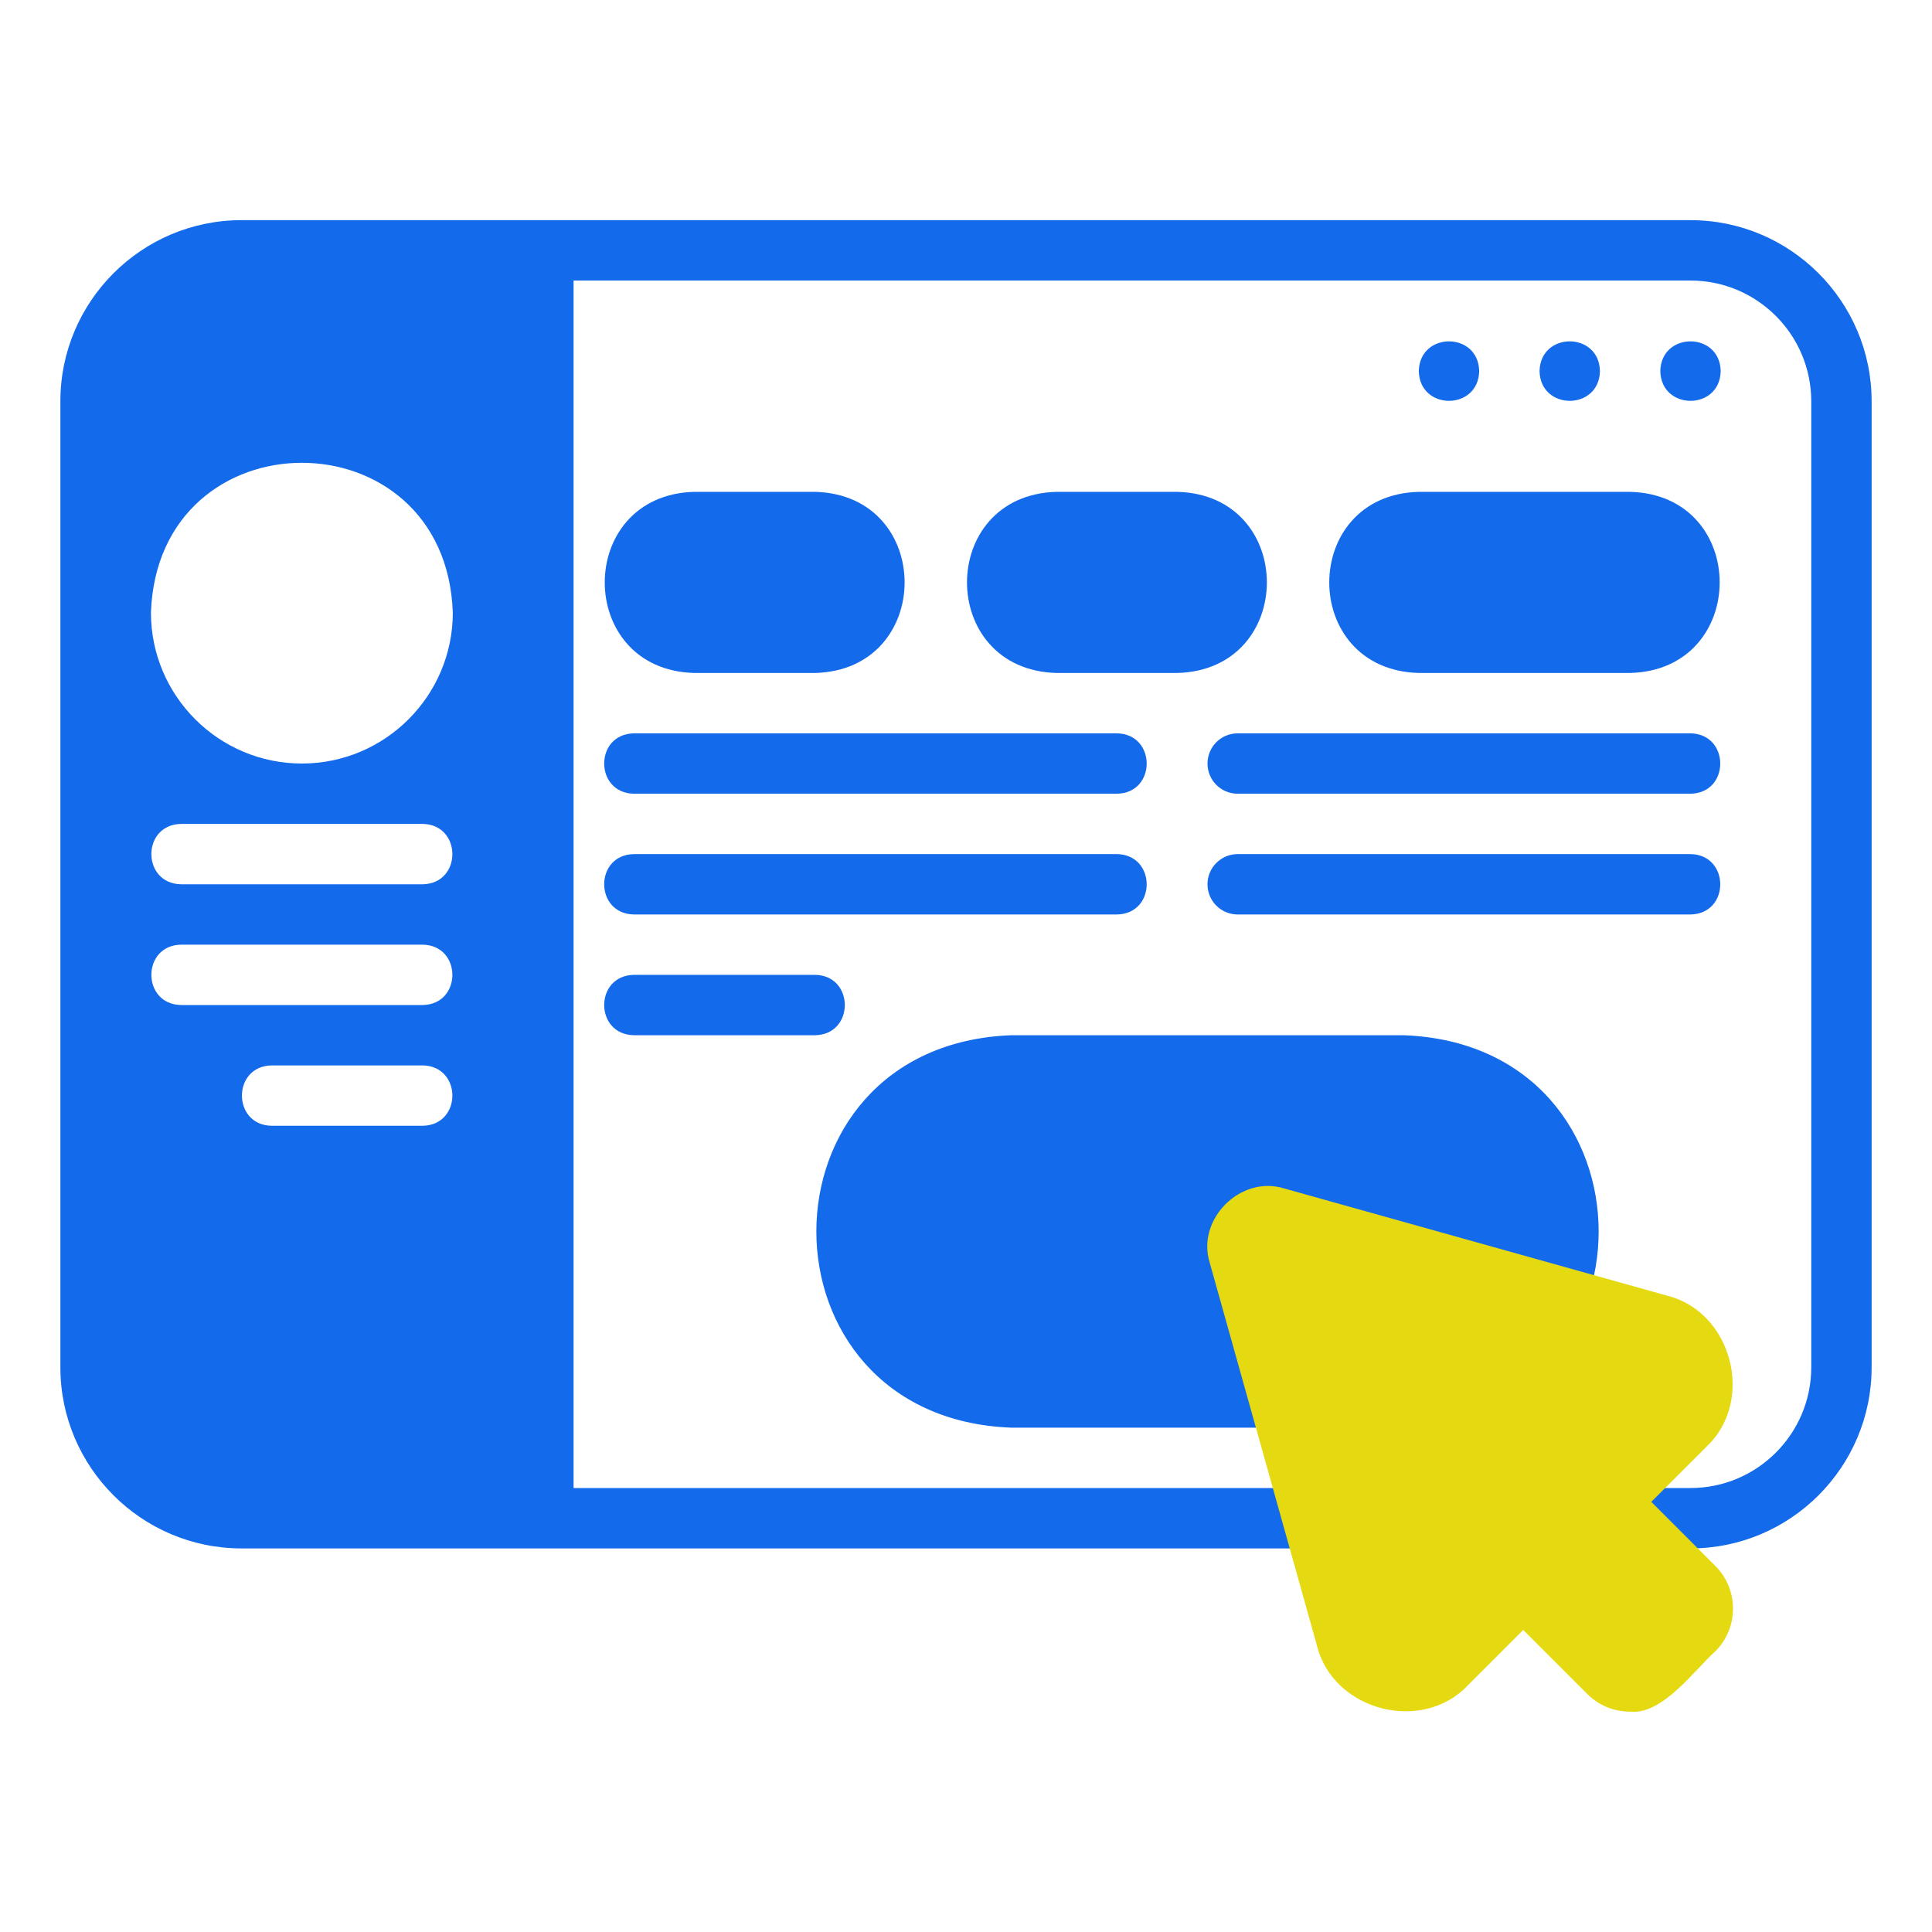
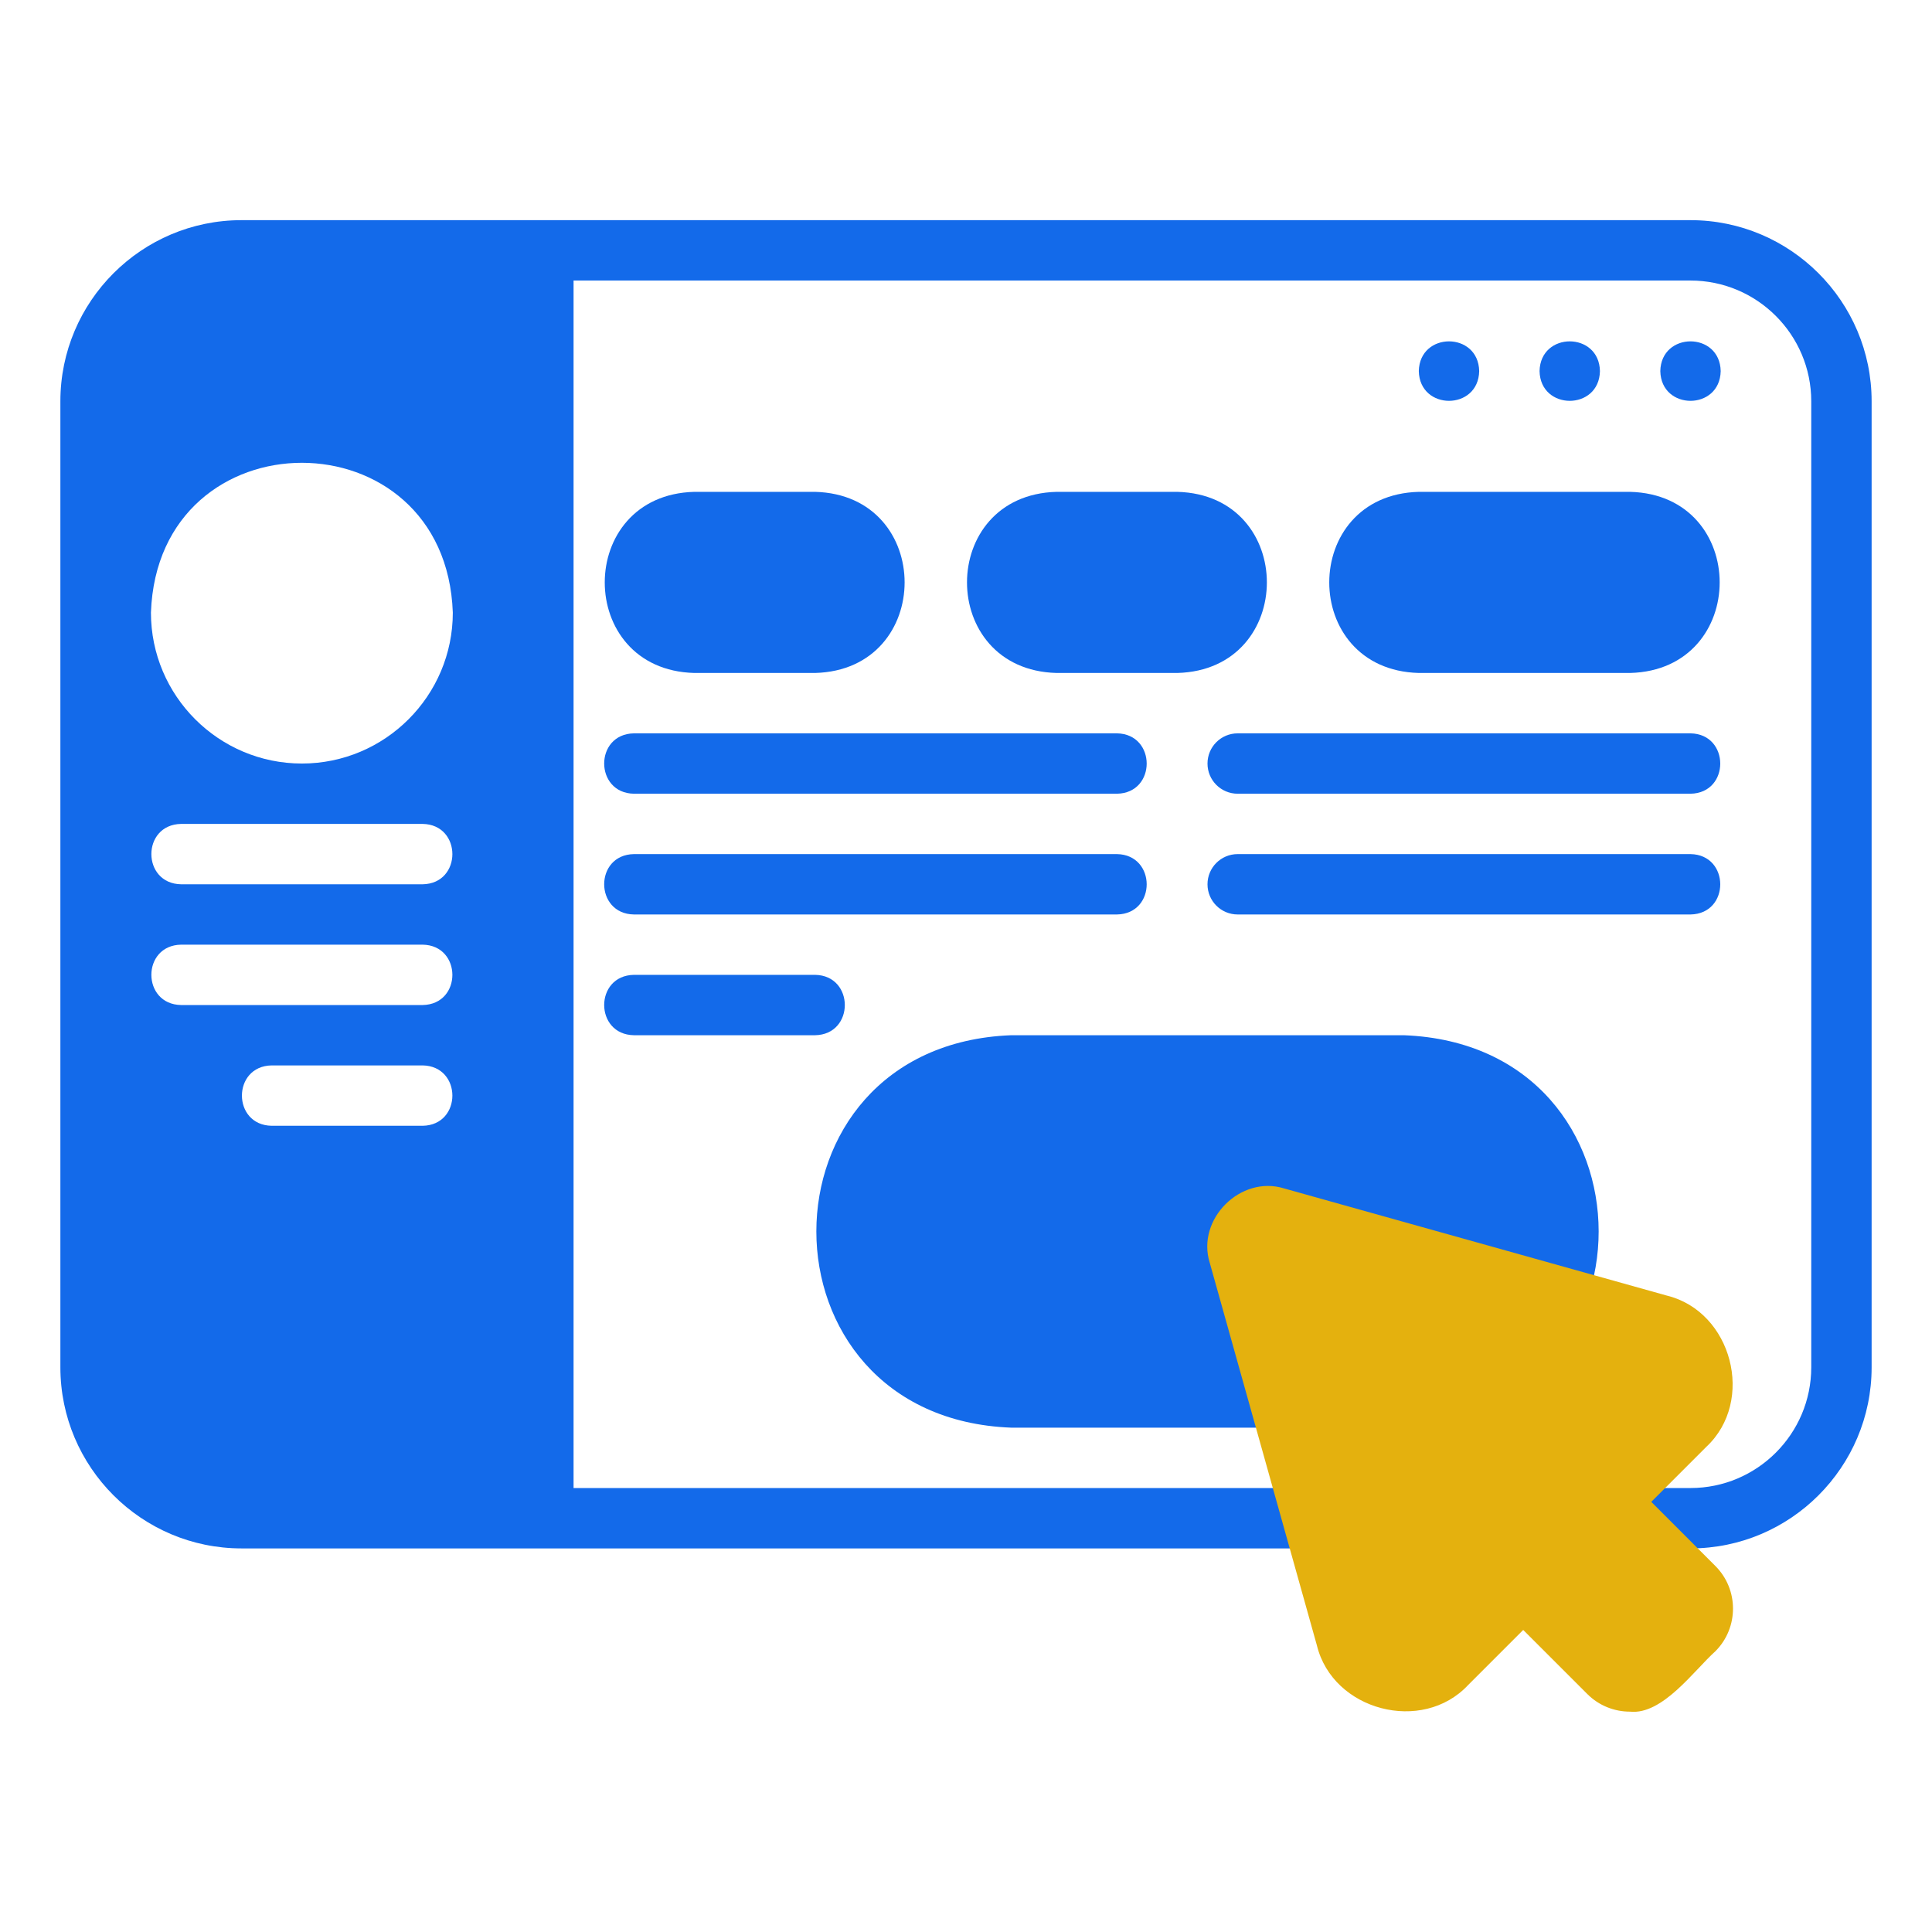
<svg xmlns="http://www.w3.org/2000/svg" width="88" height="88" viewBox="0 0 88 88" fill="none">
  <path d="M38.5 56.091C38.5 51.914 41.886 48.528 46.062 48.528H63.938C73.944 48.872 73.95 63.308 63.937 63.653H46.062C41.886 63.653 38.5 60.267 38.5 56.091Z" fill="#136aea" />
  <path d="M63.938 65.028H46.062C34.227 64.581 34.221 47.603 46.063 47.153C46.063 47.153 63.938 47.153 63.938 47.153C75.773 47.6 75.779 64.579 63.938 65.028ZM46.062 49.903C37.89 50.161 37.883 62.019 46.063 62.278C46.062 62.278 63.938 62.278 63.938 62.278C72.11 62.021 72.117 50.163 63.937 49.903H46.062Z" fill="#136aea" />
  <path d="M75.625 16.903C75.66 15.097 78.34 15.097 78.375 16.903C78.34 18.71 75.66 18.709 75.625 16.903ZM70.125 16.903C70.16 15.097 72.84 15.097 72.875 16.903C72.84 18.71 70.16 18.709 70.125 16.903ZM64.625 16.903C64.66 15.097 67.34 15.097 67.375 16.903C67.34 18.71 64.66 18.709 64.625 16.903Z" fill="#136aea" />
  <path d="M37.125 22.403H31.625C26.187 22.545 26.185 30.511 31.625 30.653H37.125C42.563 30.511 42.565 22.545 37.125 22.403Z" fill="#136aea" />
  <path d="M53.625 22.403H48.125C42.687 22.545 42.685 30.511 48.125 30.653H53.625C59.063 30.511 59.065 22.545 53.625 22.403Z" fill="#136aea" />
  <path d="M74.25 22.403H64.625C59.188 22.545 59.184 30.511 64.625 30.653H74.25C79.686 30.512 79.691 22.546 74.25 22.403Z" fill="#136aea" />
  <path d="M50.875 36.153H28.875C27.074 36.126 27.062 33.434 28.875 33.403H50.875C52.676 33.431 52.688 36.123 50.875 36.153Z" fill="#136aea" />
  <path d="M77 36.153H56.375C55.615 36.153 55 35.538 55 34.778C55 34.018 55.615 33.403 56.375 33.403H77C78.801 33.431 78.813 36.123 77 36.153Z" fill="#136aea" />
  <path d="M50.875 41.653H28.875C27.074 41.626 27.062 38.934 28.875 38.903H50.875C52.676 38.931 52.688 41.623 50.875 41.653Z" fill="#136aea" />
  <path d="M77 41.653H56.375C55.615 41.653 55 41.038 55 40.278C55 39.518 55.615 38.903 56.375 38.903H77C78.801 38.931 78.813 41.623 77 41.653Z" fill="#136aea" />
  <path d="M37.125 47.153H28.875C27.07 47.124 27.066 44.433 28.875 44.403H37.125C38.93 44.432 38.934 47.123 37.125 47.153Z" fill="#136aea" />
  <path d="M77 10.028H11C6.451 10.028 2.75 13.729 2.75 18.278V62.278C2.75 66.828 6.451 70.528 11 70.528H77C81.549 70.528 85.25 66.828 85.25 62.278V18.278C85.25 13.729 81.549 10.028 77 10.028ZM19.25 51.278H12.375C10.569 51.249 10.566 48.558 12.375 48.528C12.375 48.528 19.25 48.528 19.25 48.528C21.055 48.558 21.059 51.248 19.25 51.278ZM19.25 45.778H8.25C6.446 45.749 6.44 43.058 8.25 43.028C8.25 43.028 19.25 43.028 19.25 43.028C21.054 43.057 21.06 45.748 19.25 45.778ZM19.25 40.278H8.25C6.446 40.249 6.44 37.558 8.25 37.528C8.25 37.528 19.25 37.528 19.25 37.528C21.054 37.557 21.06 40.248 19.25 40.278ZM13.75 34.778C9.959 34.778 6.875 31.694 6.875 27.903C7.198 18.804 20.303 18.807 20.625 27.903C20.625 31.694 17.541 34.778 13.75 34.778ZM82.5 62.278C82.5 65.312 80.033 67.778 77 67.778H26.125V12.778H77C80.033 12.778 82.5 15.245 82.5 18.278V62.278Z" fill="#136aea" />
-   <path d="M78.131 71.326L75.214 68.408L77.722 65.9C79.959 63.81 78.893 59.736 75.918 59.011C75.918 59.011 58.492 54.132 58.492 54.132C56.512 53.513 54.48 55.535 55.103 57.521C55.103 57.521 59.983 74.946 59.983 74.946C60.708 77.919 64.781 78.988 66.871 76.751C66.871 76.751 69.38 74.242 69.38 74.242L72.298 77.159C72.833 77.695 73.538 77.963 74.242 77.963C75.726 78.121 77.162 76.084 78.131 75.215C79.204 74.143 79.204 72.397 78.131 71.326Z" fill="#e5da12" />
+   <path d="M78.131 71.326L75.214 68.408L77.722 65.9C79.959 63.81 78.893 59.736 75.918 59.011C75.918 59.011 58.492 54.132 58.492 54.132C56.512 53.513 54.48 55.535 55.103 57.521C55.103 57.521 59.983 74.946 59.983 74.946C60.708 77.919 64.781 78.988 66.871 76.751C66.871 76.751 69.38 74.242 69.38 74.242L72.298 77.159C72.833 77.695 73.538 77.963 74.242 77.963C75.726 78.121 77.162 76.084 78.131 75.215C79.204 74.143 79.204 72.397 78.131 71.326Z" fill="#e4b10e" />
</svg>
